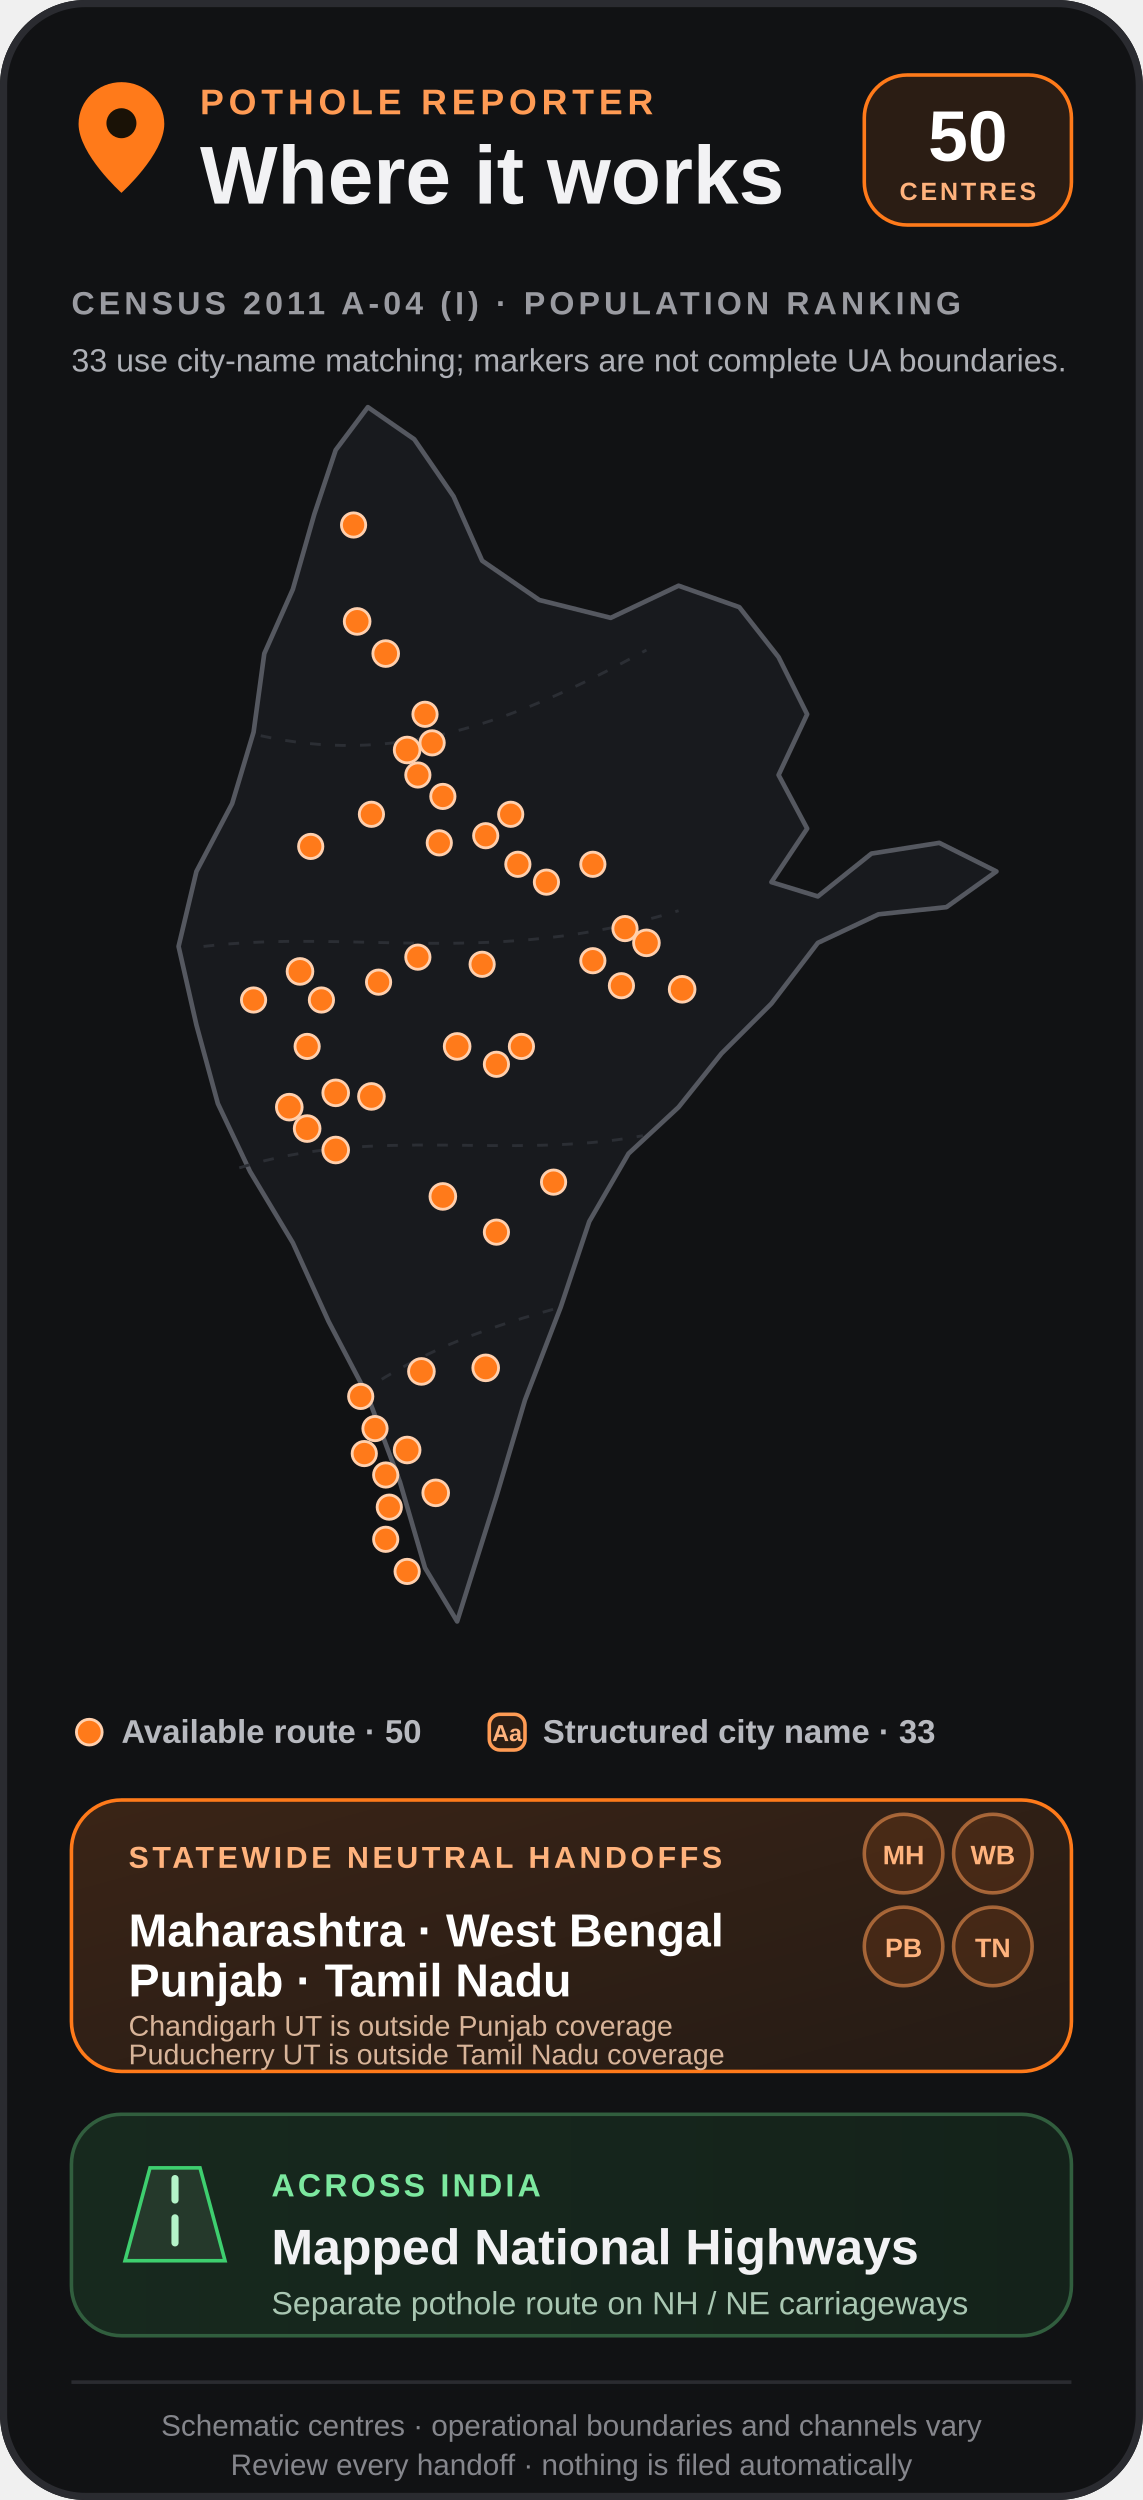
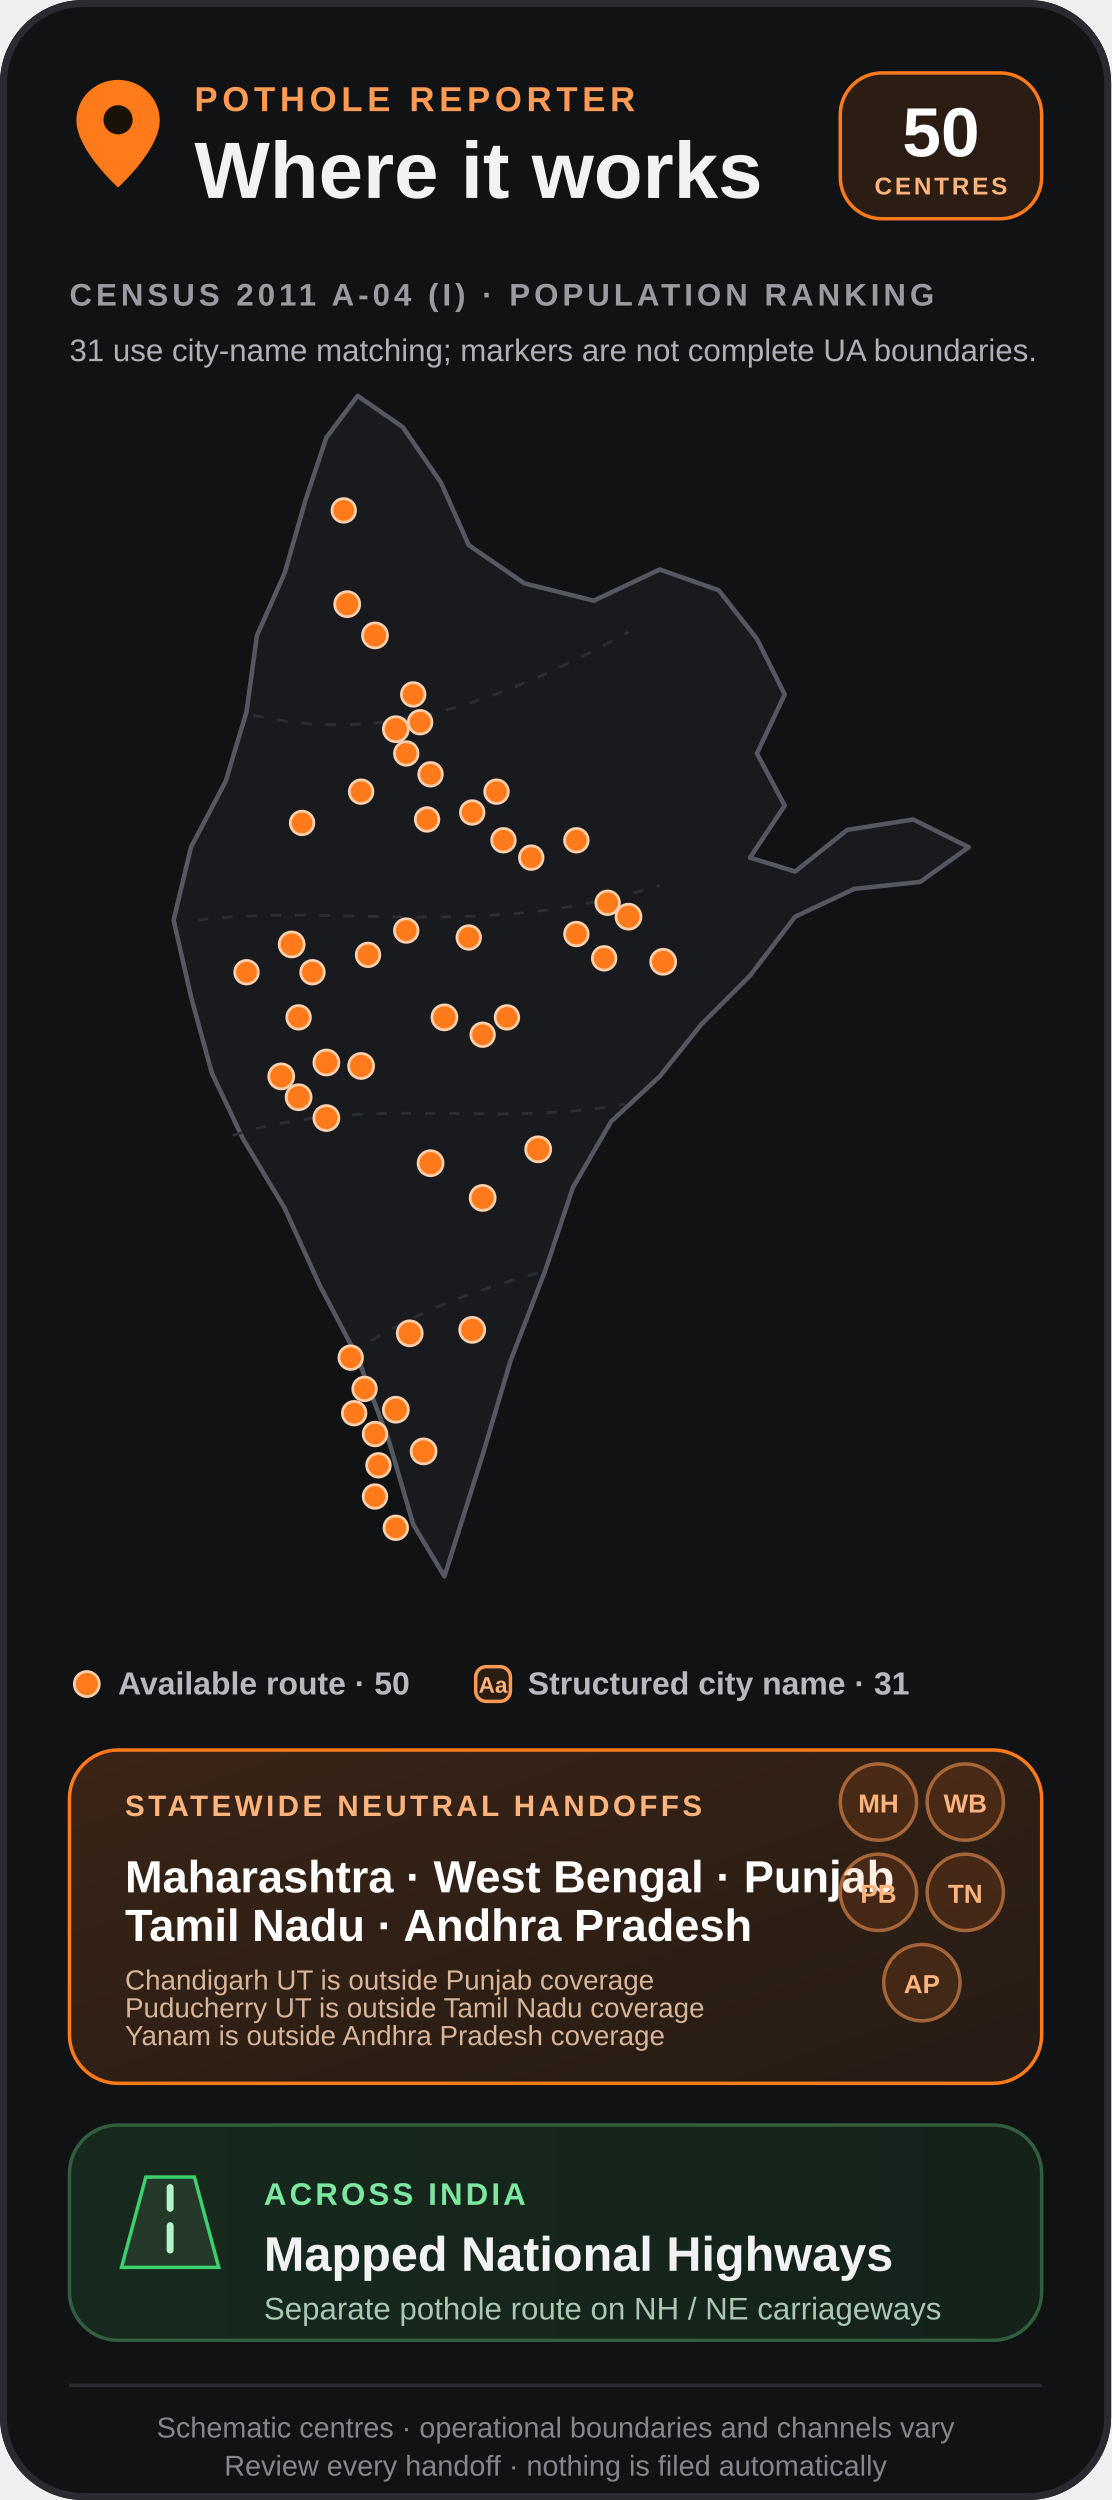
- <svg xmlns="http://www.w3.org/2000/svg" width="320" height="700" viewBox="0 0 320 700" role="img" aria-labelledby="title description">
+ <svg xmlns="http://www.w3.org/2000/svg" width="320" height="720" viewBox="0 0 320 720" role="img" aria-labelledby="title description">
  <defs>
    <linearGradient id="state-card" x1="0" y1="0" x2="1" y2="1">
      <stop offset="0" stop-color="#3a2416" />
      <stop offset="1" stop-color="#251b15" />
    </linearGradient>
    <linearGradient id="road-card" x1="0" y1="0" x2="1" y2="0">
      <stop offset="0" stop-color="#17291e" />
      <stop offset="1" stop-color="#14221a" />
    </linearGradient>
    <style>
      text { font-family: -apple-system, BlinkMacSystemFont, "Segoe UI", Arial, sans-serif; }
      .eyebrow { fill: #ff9b54; font-size: 10px; font-weight: 700; letter-spacing: 1.35px; }
      .heading { fill: #f2f2f4; font-size: 23px; font-weight: 750; }
      .section { fill: #9a9ba1; font-size: 9px; font-weight: 700; letter-spacing: 1.15px; }
      .map-outline { fill: #181a1e; stroke: #555860; stroke-width: 1.3; stroke-linejoin: round; }
      .map-inner { fill: none; stroke: #2b2e34; stroke-width: 0.8; stroke-dasharray: 3 4; }
      .marker circle { vector-effect: non-scaling-stroke; }
      .marker.available circle { fill: #ff7a1a; stroke: #ffd0ae; stroke-width: 0.8; }
      .legend { fill: #b7b9bf; font-size: 9.2px; font-weight: 600; }
      .small { fill: #aeb0b6; font-size: 9px; font-weight: 500; }
    </style>
  </defs>
-   <rect width="320" height="700" rx="24" fill="#111214" />
-   <rect x="1" y="1" width="318" height="698" rx="23" fill="none" stroke="#2a2b30" stroke-width="2" />
+   <rect width="320" height="720" rx="24" fill="#111214" />
+   <rect x="1" y="1" width="318" height="718" rx="23" fill="none" stroke="#2a2b30" stroke-width="2" />
  <g transform="translate(22 23)">
    <path d="M12 0C5.4 0 0 5.2 0 11.7 0 20.2 12 31 12 31s12-10.8 12-19.3C24 5.2 18.6 0 12 0Z" fill="#ff7a1a" />
    <circle cx="12" cy="11.5" r="4.2" fill="#1a1206" />
  </g>
  <text x="56" y="32" class="eyebrow">POTHOLE REPORTER</text>
  <text x="56" y="57" class="heading">Where it works</text>
  <g transform="translate(242 21)">
    <rect width="58" height="42" rx="12" fill="#2b1d14" stroke="#ff7a1a" />
    <text x="29" y="24" text-anchor="middle" fill="#ffffff" font-size="20" font-weight="800">50</text>
    <text x="29" y="35" text-anchor="middle" fill="#ffb37d" font-size="7" font-weight="800" letter-spacing="0.8">CENTRES</text>
  </g>
  <text x="20" y="88" class="section">CENSUS 2011 A-04 (I) · POPULATION RANKING</text>
-   <text x="20" y="104" class="small">33 use city-name matching; markers are not complete UA boundaries.</text>
+   <text x="20" y="104" class="small">31 use city-name matching; markers are not complete UA boundaries.</text>
  <g aria-label="Schematic map of India" transform="translate(0 40)">
    <path class="map-outline" d="M103 74 116 83 127 99 135 117 151 128 171 133 190 124 207 130 218 144 226 160 218 177 226 192 216 207 229 211 244 199 263 196 279 204 265 214 246 216 229 224 216 241 202 255 190 270 176 283 165 302 157 326 147 352 139 379 128 414 119 399 112 375 103 351 92 330 82 308 70 288 61 269 55 247 50 225 55 204 65 185 71 165 74 143 82 125 88 104 94 86Z" />
    <path class="map-inner" d="M73 166C109 174 141 164 181 142M57 225C99 220 138 231 190 215M67 287C105 275 142 285 180 278M101 350C120 337 139 331 157 326" />
    <g class="marker available" data-city-rank="1" data-city-id="mumbai" transform="translate(86 276)">
      <circle r="3.6" />
    </g>
    <g class="marker available" data-city-rank="2" data-city-id="delhi" transform="translate(114 170)">
      <circle r="3.6" />
    </g>
    <g class="marker available" data-city-rank="3" data-city-id="kolkata" transform="translate(191 237)">
      <circle r="3.6" />
    </g>
    <g class="marker available" data-city-rank="4" data-city-id="chennai" transform="translate(136 343)">
      <circle r="3.6" />
    </g>
    <g class="marker available" data-city-rank="5" data-city-id="bengaluru" transform="translate(118 344)">
      <circle r="3.6" />
    </g>
    <g class="marker available" data-city-rank="6" data-city-id="hyderabad" transform="translate(124 295)">
      <circle r="3.6" />
    </g>
    <g class="marker available" data-city-rank="7" data-city-id="ahmedabad" transform="translate(84 232)">
      <circle r="3.6" />
    </g>
    <g class="marker available" data-city-rank="8" data-city-id="pune" transform="translate(94 282)">
      <circle r="3.6" />
    </g>
    <g class="marker available" data-city-rank="9" data-city-id="surat" transform="translate(86 253)">
      <circle r="3.4" />
    </g>
    <g class="marker available" data-city-rank="10" data-city-id="jaipur" transform="translate(104 188)">
      <circle r="3.4" />
    </g>
    <g class="marker available" data-city-rank="11" data-city-id="kanpur" transform="translate(136 194)">
      <circle r="3.4" />
    </g>
    <g class="marker available" data-city-rank="12" data-city-id="lucknow" transform="translate(143 188)">
      <circle r="3.4" />
    </g>
    <g class="marker available" data-city-rank="13" data-city-id="nagpur" transform="translate(128 253)">
      <circle r="3.6" />
    </g>
    <g class="marker available" data-city-rank="14" data-city-id="ghaziabad" transform="translate(121 168)">
      <circle r="3.4" />
    </g>
    <g class="marker available" data-city-rank="15" data-city-id="indore" transform="translate(106 235)">
      <circle r="3.4" />
    </g>
    <g class="marker available" data-city-rank="16" data-city-id="coimbatore" transform="translate(114 366)">
      <circle r="3.6" />
    </g>
    <g class="marker available" data-city-rank="17" data-city-id="kochi" transform="translate(109 382)">
      <circle r="3.4" />
    </g>
    <g class="marker available" data-city-rank="18" data-city-id="patna" transform="translate(166 202)">
      <circle r="3.4" />
    </g>
    <g class="marker available" data-city-rank="19" data-city-id="kozhikode" transform="translate(105 360)">
      <circle r="3.4" />
    </g>
    <g class="marker available" data-city-rank="20" data-city-id="bhopal" transform="translate(117 228)">
      <circle r="3.4" />
    </g>
    <g class="marker available" data-city-rank="21" data-city-id="thrissur" transform="translate(108 373)">
      <circle r="3.4" />
    </g>
    <g class="marker available" data-city-rank="22" data-city-id="vadodara" transform="translate(90 240)">
      <circle r="3.4" />
    </g>
    <g class="marker available" data-city-rank="23" data-city-id="agra" transform="translate(124 183)">
      <circle r="3.4" />
    </g>
    <g class="marker available" data-city-rank="24" data-city-id="visakhapatnam" transform="translate(155 291)">
-       <circle r="3.4" />
+       <circle r="3.6" />
    </g>
    <g class="marker available" data-city-rank="25" data-city-id="malappuram" transform="translate(102 367)">
      <circle r="3.4" />
    </g>
    <g class="marker available" data-city-rank="26" data-city-id="thiruvananthapuram" transform="translate(114 400)">
      <circle r="3.4" />
    </g>
    <g class="marker available" data-city-rank="27" data-city-id="kannur" transform="translate(101 351)">
      <circle r="3.4" />
    </g>
    <g class="marker available" data-city-rank="28" data-city-id="ludhiana" transform="translate(108 143)">
      <circle r="3.6" />
    </g>
    <g class="marker available" data-city-rank="29" data-city-id="nashik" transform="translate(94 266)">
      <circle r="3.6" />
    </g>
    <g class="marker available" data-city-rank="30" data-city-id="vijayawada" transform="translate(139 305)">
-       <circle r="3.4" />
+       <circle r="3.6" />
    </g>
    <g class="marker available" data-city-rank="31" data-city-id="madurai" transform="translate(122 378)">
      <circle r="3.6" />
    </g>
    <g class="marker available" data-city-rank="32" data-city-id="varanasi" transform="translate(153 207)">
      <circle r="3.4" />
    </g>
    <g class="marker available" data-city-rank="33" data-city-id="meerut" transform="translate(119 160)">
      <circle r="3.4" />
    </g>
    <g class="marker available" data-city-rank="34" data-city-id="faridabad" transform="translate(117 177)">
      <circle r="3.4" />
    </g>
    <g class="marker available" data-city-rank="35" data-city-id="rajkot" transform="translate(71 240)">
      <circle r="3.4" />
    </g>
    <g class="marker available" data-city-rank="36" data-city-id="jamshedpur" transform="translate(174 236)">
      <circle r="3.4" />
    </g>
    <g class="marker available" data-city-rank="37" data-city-id="jabalpur" transform="translate(135 230)">
      <circle r="3.4" />
    </g>
    <g class="marker available" data-city-rank="38" data-city-id="srinagar" transform="translate(99 107)">
      <circle r="3.4" />
    </g>
    <g class="marker available" data-city-rank="39" data-city-id="asansol" transform="translate(181 224)">
      <circle r="3.6" />
    </g>
    <g class="marker available" data-city-rank="40" data-city-id="vasai-virar" transform="translate(81 270)">
      <circle r="3.6" />
    </g>
    <g class="marker available" data-city-rank="41" data-city-id="prayagraj" transform="translate(145 202)">
      <circle r="3.4" />
    </g>
    <g class="marker available" data-city-rank="42" data-city-id="dhanbad" transform="translate(175 220)">
      <circle r="3.4" />
    </g>
    <g class="marker available" data-city-rank="43" data-city-id="chhatrapati-sambhajinagar" transform="translate(104 267)">
      <circle r="3.6" />
    </g>
    <g class="marker available" data-city-rank="44" data-city-id="amritsar" transform="translate(100 134)">
      <circle r="3.6" />
    </g>
    <g class="marker available" data-city-rank="45" data-city-id="jodhpur" transform="translate(87 197)">
      <circle r="3.4" />
    </g>
    <g class="marker available" data-city-rank="46" data-city-id="ranchi" transform="translate(166 229)">
      <circle r="3.4" />
    </g>
    <g class="marker available" data-city-rank="47" data-city-id="raipur" transform="translate(146 253)">
      <circle r="3.4" />
    </g>
    <g class="marker available" data-city-rank="48" data-city-id="kollam" transform="translate(108 391)">
      <circle r="3.4" />
    </g>
    <g class="marker available" data-city-rank="49" data-city-id="gwalior" transform="translate(123 196)">
      <circle r="3.4" />
    </g>
    <g class="marker available" data-city-rank="50" data-city-id="durg-bhilai" transform="translate(139 258)">
      <circle r="3.4" />
    </g>
  </g>
  <g transform="translate(20 480)">
    <circle cx="5" cy="5" r="3.6" fill="#ff7a1a" stroke="#ffd0ae" stroke-width="0.8" />
    <text x="14" y="8" class="legend">Available route · 50</text>
    <rect x="117" y="0" width="10" height="10" rx="3" fill="#2b1d14" stroke="#ff9b54" />
    <text x="122" y="7.5" text-anchor="middle" fill="#ffb37d" font-size="6.5" font-weight="800">Aa</text>
-     <text x="132" y="8" class="legend">Structured city name · 33</text>
-   </g>
-   <rect x="20" y="504" width="280" height="76" rx="14" fill="url(#state-card)" stroke="#ff7a1a" />
+     <text x="132" y="8" class="legend">Structured city name · 31</text>
+   </g>
+   <rect x="20" y="504" width="280" height="96" rx="14" fill="url(#state-card)" stroke="#ff7a1a" />
  <text x="36" y="523" fill="#ffb37d" font-size="8.5" font-weight="800" letter-spacing="1">STATEWIDE NEUTRAL HANDOFFS</text>
-   <text x="36" y="545" fill="#ffffff" font-size="13" font-weight="750">Maharashtra · West Bengal</text>
-   <text x="36" y="559" fill="#ffffff" font-size="13" font-weight="750">Punjab · Tamil Nadu</text>
-   <text x="36" y="570" fill="#d8b499" font-size="8">Chandigarh UT is outside Punjab coverage</text>
-   <text x="36" y="578" fill="#d8b499" font-size="8">Puducherry UT is outside Tamil Nadu coverage</text>
+   <text x="36" y="545" fill="#ffffff" font-size="13" font-weight="750">Maharashtra · West Bengal · Punjab</text>
+   <text x="36" y="559" fill="#ffffff" font-size="13" font-weight="750">Tamil Nadu · Andhra Pradesh</text>
+   <text x="36" y="573" fill="#d8b499" font-size="8">Chandigarh UT is outside Punjab coverage</text>
+   <text x="36" y="581" fill="#d8b499" font-size="8">Puducherry UT is outside Tamil Nadu coverage</text>
+   <text x="36" y="589" fill="#d8b499" font-size="8">Yanam is outside Andhra Pradesh coverage</text>
  <g transform="translate(253 519)">
    <circle cx="0" cy="0" r="11" fill="#ff7a1a" fill-opacity="0.12" stroke="#ff9b54" stroke-opacity="0.55" />
    <text x="0" y="3" text-anchor="middle" fill="#ffb37d" font-size="7.5" font-weight="800">MH</text>
    <circle cx="25" cy="0" r="11" fill="#ff7a1a" fill-opacity="0.12" stroke="#ff9b54" stroke-opacity="0.55" />
    <text x="25" y="3" text-anchor="middle" fill="#ffb37d" font-size="7.5" font-weight="800">WB</text>
    <circle cx="0" cy="26" r="11" fill="#ff7a1a" fill-opacity="0.12" stroke="#ff9b54" stroke-opacity="0.55" />
    <text x="0" y="29" text-anchor="middle" fill="#ffb37d" font-size="7.5" font-weight="800">PB</text>
    <circle cx="25" cy="26" r="11" fill="#ff7a1a" fill-opacity="0.12" stroke="#ff9b54" stroke-opacity="0.55" />
    <text x="25" y="29" text-anchor="middle" fill="#ffb37d" font-size="7.5" font-weight="800">TN</text>
-   </g>
-   <rect x="20" y="592" width="280" height="62" rx="14" fill="url(#road-card)" stroke="#315e3e" />
-   <g transform="translate(35 607)">
+     <circle cx="12.5" cy="52" r="11" fill="#ff7a1a" fill-opacity="0.12" stroke="#ff9b54" stroke-opacity="0.55" />
+     <text x="12.5" y="55" text-anchor="middle" fill="#ffb37d" font-size="7.5" font-weight="800">AP</text>
+   </g>
+   <rect x="20" y="612" width="280" height="62" rx="14" fill="url(#road-card)" stroke="#315e3e" />
+   <g transform="translate(35 627)">
    <path d="M0 26 7 0h14l7 26Z" fill="#25392b" stroke="#3ecf6f" />
    <path d="M14 3v6m0 5v7" stroke="#b4f3c8" stroke-width="2" stroke-linecap="round" />
  </g>
-   <text x="76" y="615" fill="#7ce89f" font-size="9" font-weight="800" letter-spacing="0.9">ACROSS INDIA</text>
-   <text x="76" y="634" fill="#f2f2f4" font-size="14" font-weight="750">Mapped National Highways</text>
-   <text x="76" y="648" fill="#a9c7b2" font-size="9">Separate pothole route on NH / NE carriageways</text>
-   <line x1="20" y1="667" x2="300" y2="667" stroke="#2a2b30" />
-   <text x="160" y="682" text-anchor="middle" fill="#85868c" font-size="8.3">Schematic centres · operational boundaries and channels vary</text>
-   <text x="160" y="693" text-anchor="middle" fill="#85868c" font-size="8.3">Review every handoff · nothing is filed automatically</text>
+   <text x="76" y="635" fill="#7ce89f" font-size="9" font-weight="800" letter-spacing="0.9">ACROSS INDIA</text>
+   <text x="76" y="654" fill="#f2f2f4" font-size="14" font-weight="750">Mapped National Highways</text>
+   <text x="76" y="668" fill="#a9c7b2" font-size="9">Separate pothole route on NH / NE carriageways</text>
+   <line x1="20" y1="687" x2="300" y2="687" stroke="#2a2b30" />
+   <text x="160" y="702" text-anchor="middle" fill="#85868c" font-size="8.3">Schematic centres · operational boundaries and channels vary</text>
+   <text x="160" y="713" text-anchor="middle" fill="#85868c" font-size="8.3">Review every handoff · nothing is filed automatically</text>
</svg>
